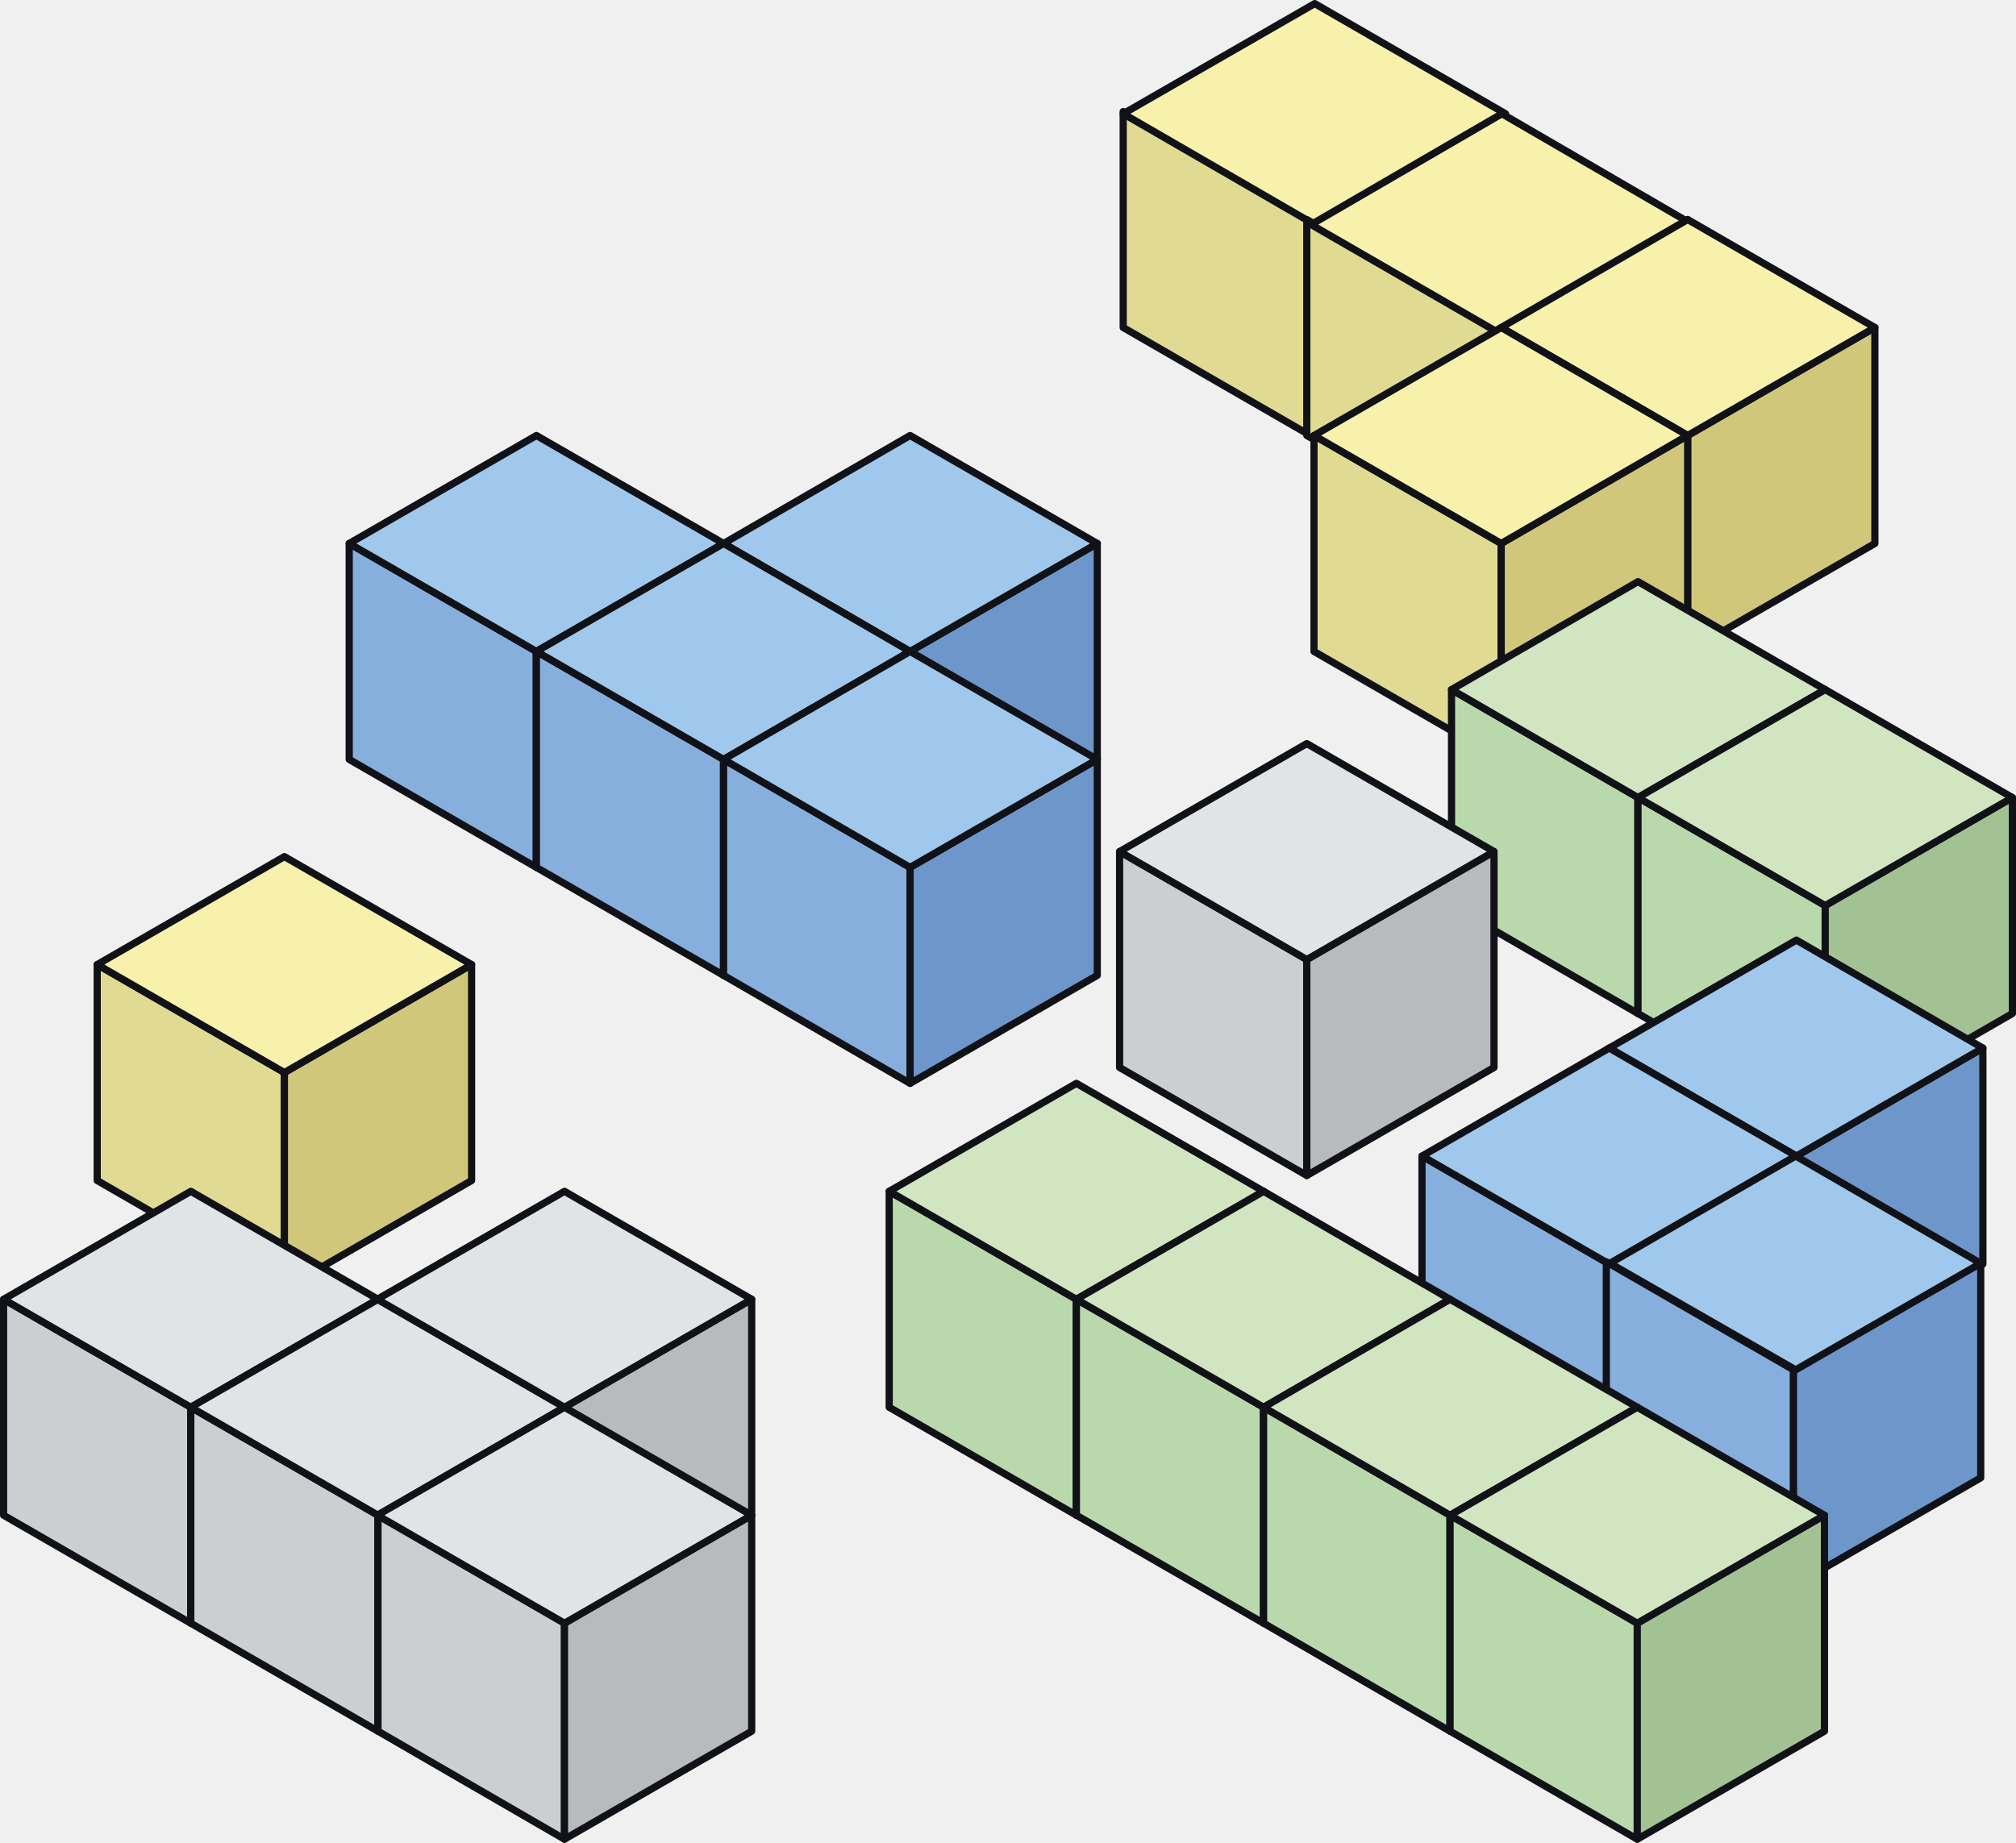
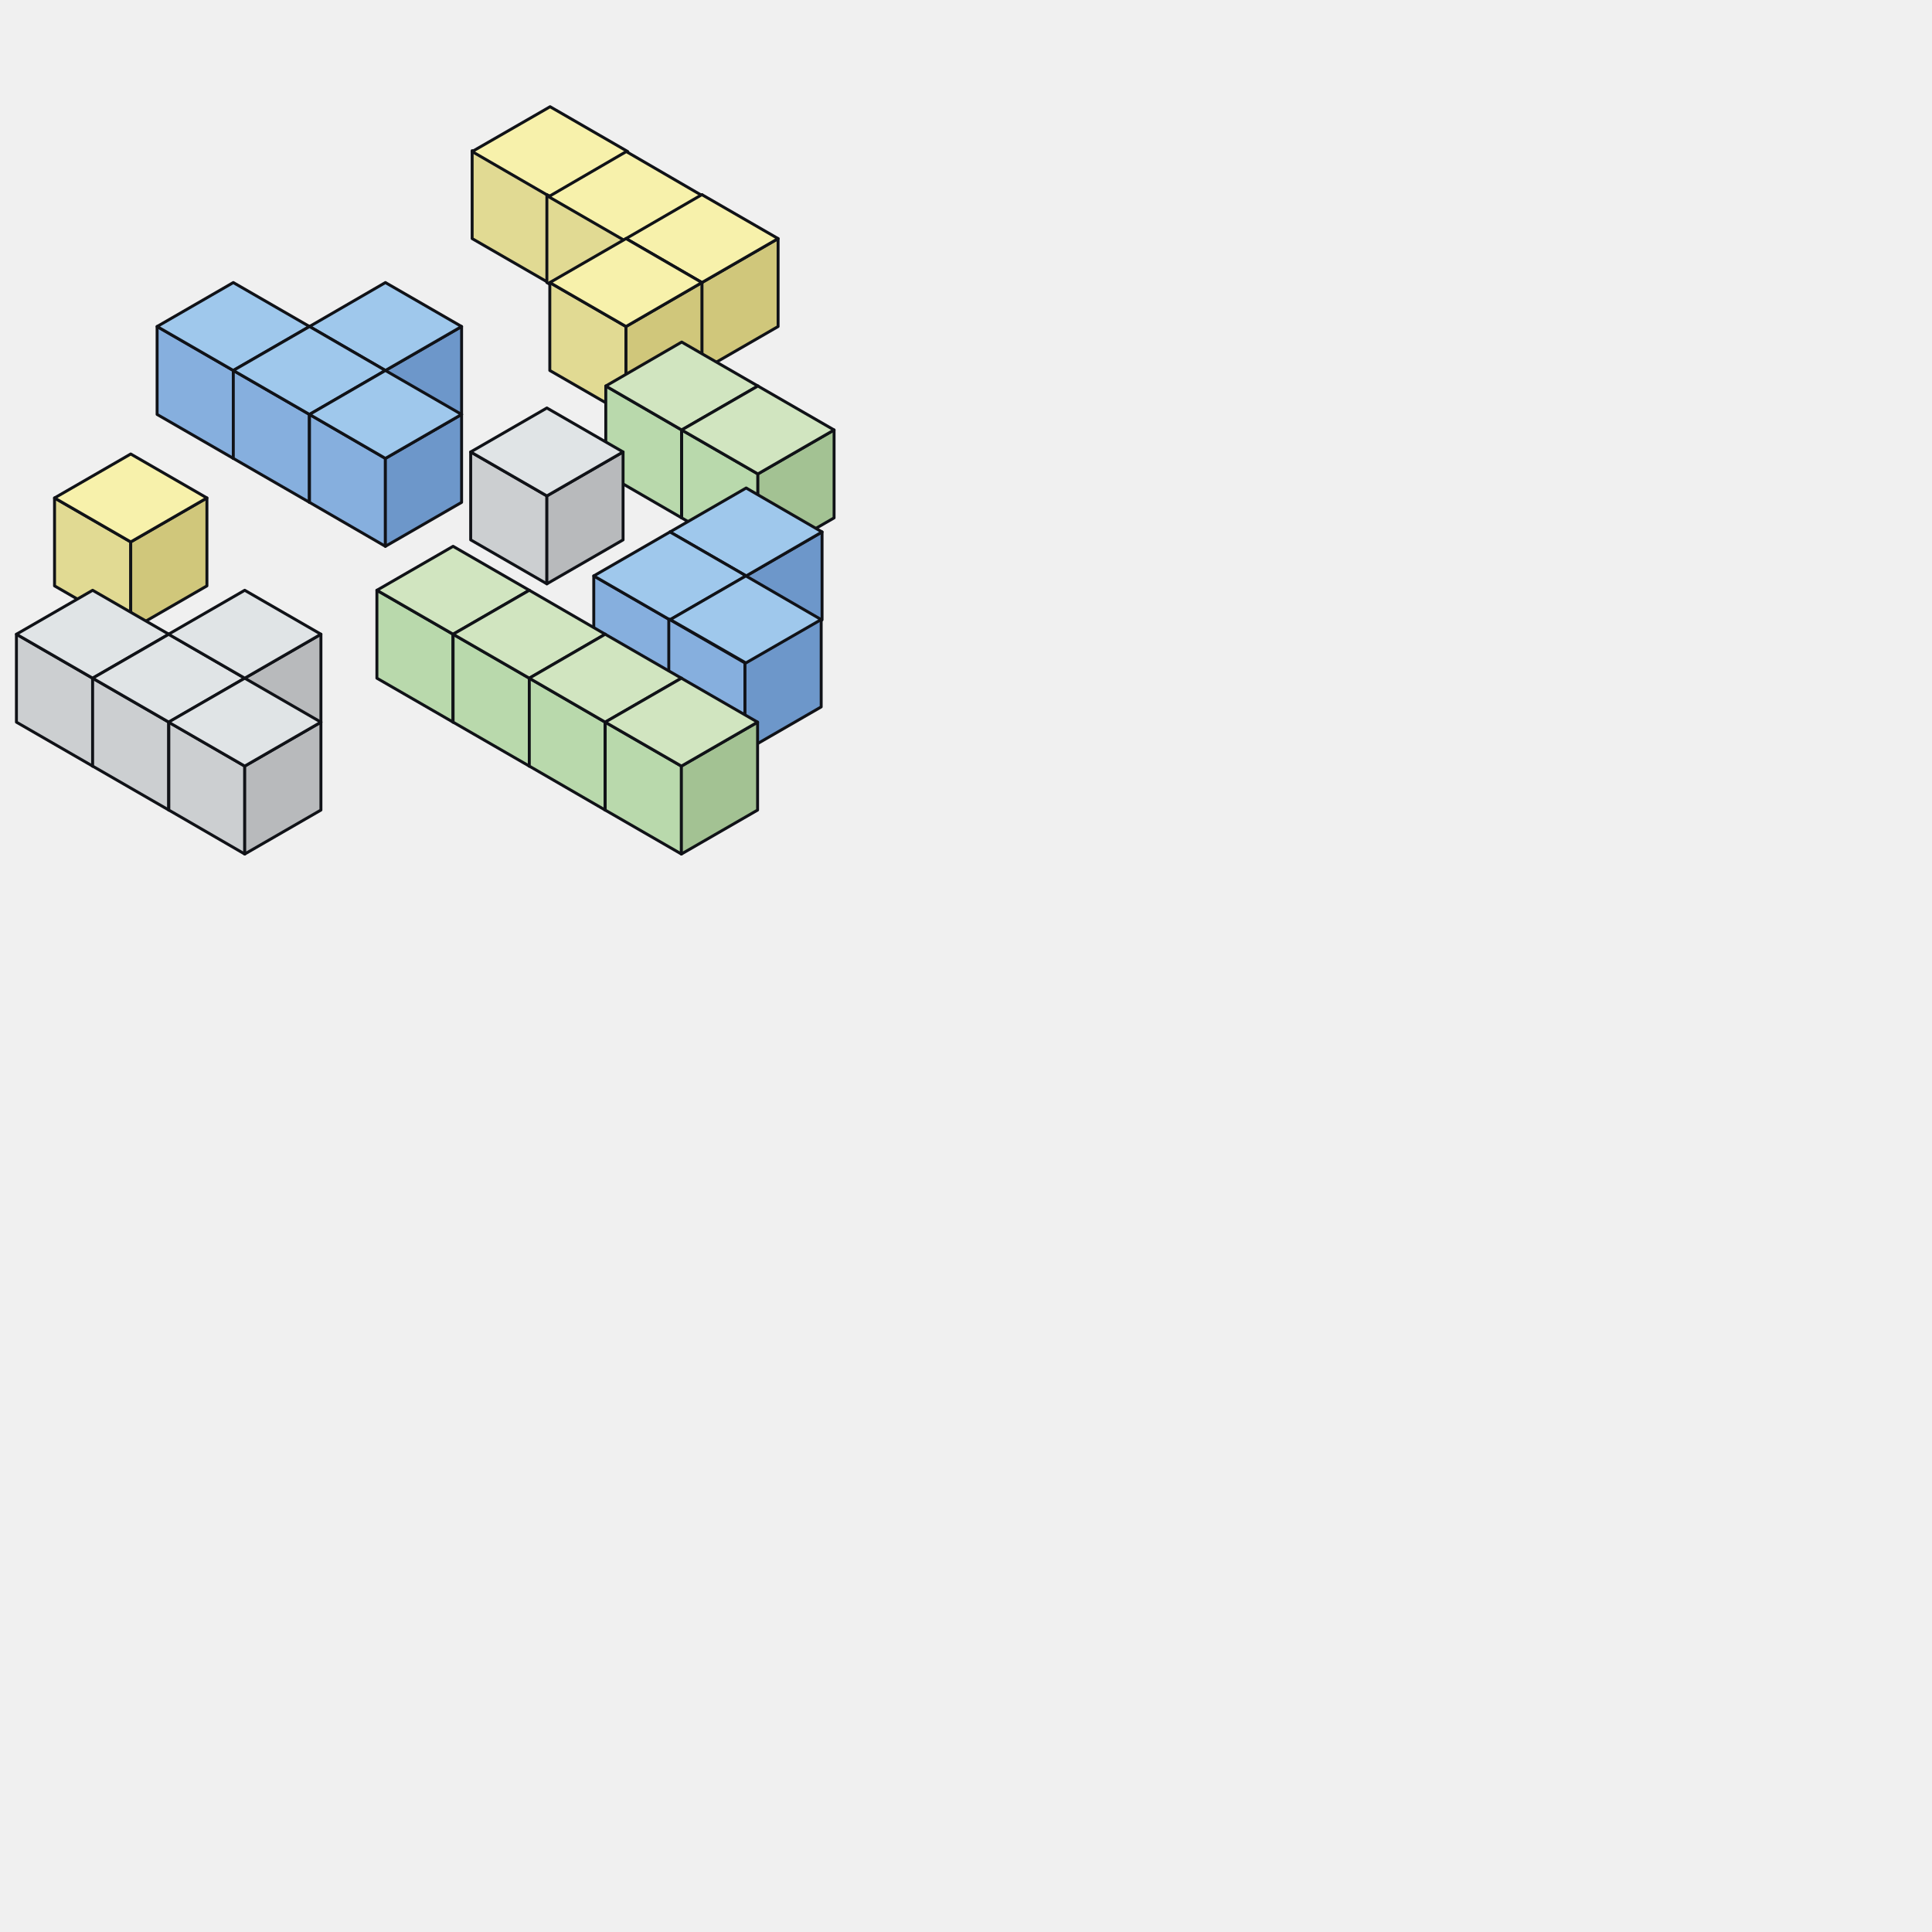
- <svg xmlns="http://www.w3.org/2000/svg" version="1.1" id="Lag_1" x="0px" y="0px" viewBox="0 0 280 256" style="enable-background:new 0 0 280 256;" xml:space="preserve">
-   <style type="text/css">
+ <svg xmlns="http://www.w3.org/2000/svg" version="1.1" id="Lag_1" x="0px" y="0px" viewBox="0 0 280 256" style="enable-background:new 0 0 280 256;" xml:space="preserve" width="110mm" height="110mm">
+   <defs id="defs10369" />
+   <style type="text/css" id="style10227">
	.st0{fill:#E1DA93;stroke:#101217;stroke-linecap:round;stroke-linejoin:round;}
	.st1{fill:#F7F1AB;stroke:#101217;stroke-linecap:round;stroke-linejoin:round;}
	.st2{fill:#D0C77B;stroke:#101217;stroke-linecap:round;stroke-linejoin:round;}
	.st3{fill:#FFFFFF;stroke:#101217;stroke-linecap:round;stroke-linejoin:round;}
	.st4{fill:#6D97CA;stroke:#101217;stroke-linecap:round;stroke-linejoin:round;}
	.st5{fill:#9FC8EC;stroke:#101217;stroke-linecap:round;stroke-linejoin:round;}
	.st6{fill:#86AFDE;stroke:#101217;stroke-linecap:round;stroke-linejoin:round;}
	.st7{fill:#B9D9AC;stroke:#101217;stroke-linecap:round;stroke-linejoin:round;}
	.st8{fill:#FDEAEE;stroke:#101217;stroke-linecap:round;stroke-linejoin:round;}
	.st9{fill:#D1E5C0;stroke:#101217;stroke-linecap:round;stroke-linejoin:round;}
	.st10{fill:#A3C293;stroke:#101217;stroke-linecap:round;stroke-linejoin:round;}
	.st11{fill:#CCCFD1;stroke:#101217;stroke-linecap:round;stroke-linejoin:round;}
	.st12{fill:#B8BABC;stroke:#101217;stroke-linecap:round;stroke-linejoin:round;}
	.st13{fill:#E0E4E6;stroke:#101217;stroke-linecap:round;stroke-linejoin:round;}
	.st14{fill:#F3FAFF;stroke:#101217;stroke-linecap:round;stroke-linejoin:round;}
	.st15{fill:#E7F5FD;stroke:#101217;stroke-linecap:round;stroke-linejoin:round;}
</style>
-   <polygon class="st0" points="182,30.5 182,60.5 156,45.5 156,15.5 " />
-   <polygon class="st1" points="208,45.5 182,60.5 182,30.5 208,15.5 " />
-   <polygon class="st1" points="182.6,31.2 156,15.8 182.6,0.5 209.1,15.8 " />
-   <polygon class="st0" points="207.5,45.5 207.5,75.5 181.5,60.5 181.5,30.5 " />
-   <polygon class="st1" points="234.4,60.5 208.5,75.5 208.5,45.5 234.4,30.5 " />
-   <polygon class="st1" points="208.6,46.5 182.1,31.2 208.6,15.8 235.1,31.2 " />
-   <polygon class="st1" points="234.4,60.5 234.4,90.5 208.5,75.5 208.5,45.5 " />
-   <polygon class="st2" points="260.4,75.5 234.4,90.5 234.4,60.5 260.4,45.5 " />
-   <polygon class="st1" points="234.4,60.5 208.5,45.5 234.4,30.5 260.4,45.5 " />
-   <polygon class="st0" points="208.5,75.5 208.5,105.5 182.5,90.5 182.5,60.5 " />
-   <polygon class="st2" points="234.4,90.5 208.5,105.5 208.5,75.5 234.4,60.5 " />
-   <polygon class="st1" points="208.5,75.5 182.5,60.5 208.5,45.5 234.4,60.5 " />
-   <polygon class="st3" points="126.4,90.5 126.4,120.5 100.5,105.5 100.5,75.5 " />
-   <polygon class="st4" points="152.4,105.5 126.4,120.5 126.4,90.5 152.4,75.5 " />
-   <polygon class="st5" points="126.4,90.5 100.5,75.5 126.4,60.5 152.4,75.5 " />
-   <polygon class="st6" points="74.5,90.5 74.5,120.5 48.5,105.5 48.5,75.5 " />
-   <polygon class="st3" points="100.5,105.5 74.5,120.5 74.5,90.5 100.5,75.5 " />
-   <polygon class="st5" points="74.5,90.5 48.5,75.5 74.5,60.5 100.5,75.5 " />
-   <polygon class="st6" points="100.5,105.5 100.5,135.5 74.5,120.5 74.5,90.5 " />
-   <polygon class="st3" points="126.4,120.5 100.5,135.5 100.5,105.5 126.4,90.5 " />
-   <polygon class="st5" points="100.5,105.5 74.5,90.5 100.5,75.5 126.4,90.5 " />
-   <polygon class="st6" points="126.4,120.5 126.4,150.5 100.5,135.5 100.5,105.5 " />
-   <polygon class="st4" points="152.4,135.5 126.4,150.5 126.4,120.5 152.4,105.5 " />
-   <polygon class="st5" points="126.4,120.5 100.5,105.5 126.4,90.5 152.4,105.5 " />
-   <polygon class="st7" points="227.5,110.8 227.5,140.8 201.6,125.8 201.6,95.8 " />
-   <polygon class="st8" points="253.5,125.8 227.5,140.8 227.5,110.8 253.5,95.8 " />
-   <polygon class="st9" points="227.5,110.8 201.6,95.8 227.5,80.8 253.5,95.8 " />
-   <polygon class="st7" points="253.5,125.8 253.5,155.8 227.5,140.8 227.5,110.8 " />
-   <polygon class="st10" points="279.5,140.8 253.5,155.8 253.5,125.8 279.5,110.8 " />
-   <polygon class="st9" points="253.5,125.8 227.5,110.8 253.5,95.8 279.5,110.8 " />
-   <polygon class="st11" points="181.5,133.3 181.5,163.3 155.5,148.3 155.5,118.3 " />
-   <polygon class="st12" points="207.5,148.3 181.5,163.3 181.5,133.3 207.5,118.3 " />
-   <polygon class="st13" points="181.5,133.3 155.5,118.3 181.5,103.3 207.5,118.3 " />
-   <polygon class="st14" points="249.5,160.6 249.5,190.6 223.5,175.6 223.5,145.6 " />
-   <polygon class="st4" points="275.4,175.6 249.5,190.6 249.5,160.6 275.4,145.6 " />
-   <polygon class="st5" points="249.5,160.6 223.5,145.6 249.5,130.6 275.4,145.6 " />
-   <polygon class="st6" points="223.5,175.6 223.5,205.6 197.5,190.6 197.5,160.6 " />
-   <polygon class="st15" points="249.5,190.6 223.5,205.6 223.5,175.6 249.5,160.6 " />
-   <polygon class="st5" points="223.5,175.6 197.5,160.6 223.5,145.6 249.5,160.6 " />
-   <polygon class="st6" points="249.1,190.3 249.1,220.3 223.1,205.3 223.1,175.3 " />
-   <polygon class="st4" points="275.1,205.3 249.1,220.3 249.1,190.3 275.1,175.3 " />
-   <polygon class="st5" points="249.4,190.3 223.6,175.5 249.4,160.6 275.1,175.5 " />
-   <polygon class="st0" points="39.5,149 39.5,179 13.5,164 13.5,134 " />
-   <polygon class="st2" points="65.5,164 39.5,179 39.5,149 65.5,134 " />
-   <polygon class="st1" points="39.5,149 13.5,134 39.5,119 65.5,134 " />
-   <polygon class="st3" points="78.4,195.5 78.4,225.5 52.5,210.5 52.5,180.5 " />
-   <polygon class="st12" points="104.4,210.5 78.4,225.5 78.4,195.5 104.4,180.5 " />
-   <polygon class="st11" points="26.5,195.5 26.5,225.5 0.5,210.5 0.5,180.5 " />
-   <polygon class="st3" points="52.5,210.5 26.5,225.5 26.5,195.5 52.5,180.5 " />
-   <polygon class="st13" points="26.5,195.5 0.5,180.5 26.5,165.5 52.5,180.5 " />
-   <polygon class="st11" points="52.5,210.5 52.5,240.5 26.5,225.5 26.5,195.5 " />
-   <polygon class="st3" points="78.4,225.5 52.5,240.5 52.5,210.5 78.4,195.5 " />
-   <polygon class="st13" points="52.5,210.5 26.5,195.5 52.5,180.5 78.4,195.5 " />
-   <polygon class="st11" points="78.4,225.5 78.4,255.5 52.5,240.5 52.5,210.5 " />
-   <polygon class="st12" points="104.4,240.5 78.4,255.5 78.4,225.5 104.4,210.5 " />
-   <polygon class="st7" points="149.5,180.5 149.5,210.5 123.5,195.5 123.5,165.5 " />
-   <polygon class="st8" points="175.5,195.5 149.5,210.5 149.5,180.5 175.5,165.5 " />
-   <polygon class="st9" points="149.5,180.5 123.5,165.5 149.5,150.5 175.5,165.5 " />
-   <polygon class="st7" points="175.5,195.5 175.5,225.5 149.5,210.5 149.5,180.5 " />
-   <polygon class="st8" points="201.4,210.5 175.5,225.5 175.5,195.5 201.4,180.5 " />
-   <polygon class="st9" points="175.5,195.5 149.5,180.5 175.5,165.5 201.4,180.5 " />
-   <polygon class="st7" points="201.4,210.5 201.4,240.5 175.5,225.5 175.5,195.5 " />
-   <polygon class="st8" points="227.4,225.5 201.4,240.5 201.4,210.5 227.4,195.5 " />
-   <polygon class="st9" points="201.4,210.5 175.5,195.5 201.4,180.5 227.4,195.5 " />
-   <polygon class="st7" points="227.4,225.5 227.4,255.5 201.4,240.5 201.4,210.5 " />
-   <polygon class="st10" points="253.4,240.5 227.4,255.5 227.4,225.5 253.4,210.5 " />
-   <polygon class="st9" points="227.4,225.5 201.4,210.5 227.4,195.5 253.4,210.5 " />
-   <polygon class="st13" points="78.4,225.5 52.4,210.5 78.4,195.5 104.4,210.5 " />
-   <polygon class="st13" points="78.4,195.5 52.4,180.5 78.4,165.5 104.4,180.5 " />
+   <polygon class="st0" points="156,45.5 156,15.5 182,30.5 182,60.5 " id="polygon10229" transform="matrix(0.4247267,0,0,0.4247267,2.169491,3.254237)" style="fill:#e1da93;stroke:#101217;stroke-linecap:round;stroke-linejoin:round" />
+   <polygon class="st1" points="182,30.5 208,15.5 208,45.5 182,60.5 " id="polygon10231" transform="matrix(0.4247267,0,0,0.4247267,2.169491,3.254237)" style="fill:#f7f1ab;stroke:#101217;stroke-linecap:round;stroke-linejoin:round" />
+   <polygon class="st1" points="182.6,0.5 209.1,15.8 182.6,31.2 156,15.8 " id="polygon10233" transform="matrix(0.4247267,0,0,0.4247267,2.169491,3.254237)" style="fill:#f7f1ab;stroke:#101217;stroke-linecap:round;stroke-linejoin:round" />
+   <polygon class="st0" points="181.5,60.5 181.5,30.5 207.5,45.5 207.5,75.5 " id="polygon10235" transform="matrix(0.4247267,0,0,0.4247267,2.169491,3.254237)" style="fill:#e1da93;stroke:#101217;stroke-linecap:round;stroke-linejoin:round" />
+   <polygon class="st1" points="208.5,45.5 234.4,30.5 234.4,60.5 208.5,75.5 " id="polygon10237" transform="matrix(0.4247267,0,0,0.4247267,2.169491,3.254237)" style="fill:#f7f1ab;stroke:#101217;stroke-linecap:round;stroke-linejoin:round" />
+   <polygon class="st1" points="208.6,15.8 235.1,31.2 208.6,46.5 182.1,31.2 " id="polygon10239" transform="matrix(0.4247267,0,0,0.4247267,2.169491,3.254237)" style="fill:#f7f1ab;stroke:#101217;stroke-linecap:round;stroke-linejoin:round" />
+   <polygon class="st1" points="208.5,75.5 208.5,45.5 234.4,60.5 234.4,90.5 " id="polygon10241" transform="matrix(0.4247267,0,0,0.4247267,2.169491,3.254237)" style="fill:#f7f1ab;stroke:#101217;stroke-linecap:round;stroke-linejoin:round" />
+   <polygon class="st2" points="234.4,60.5 260.4,45.5 260.4,75.5 234.4,90.5 " id="polygon10243" transform="matrix(0.4247267,0,0,0.4247267,2.169491,3.254237)" style="fill:#d0c77b;stroke:#101217;stroke-linecap:round;stroke-linejoin:round" />
+   <polygon class="st1" points="234.4,30.5 260.4,45.5 234.4,60.5 208.5,45.5 " id="polygon10245" transform="matrix(0.4247267,0,0,0.4247267,2.169491,3.254237)" style="fill:#f7f1ab;stroke:#101217;stroke-linecap:round;stroke-linejoin:round" />
+   <polygon class="st0" points="182.5,90.5 182.5,60.5 208.5,75.5 208.5,105.5 " id="polygon10247" transform="matrix(0.4247267,0,0,0.4247267,2.169491,3.254237)" style="fill:#e1da93;stroke:#101217;stroke-linecap:round;stroke-linejoin:round" />
+   <polygon class="st2" points="208.5,75.5 234.4,60.5 234.4,90.5 208.5,105.5 " id="polygon10249" transform="matrix(0.4247267,0,0,0.4247267,2.169491,3.254237)" style="fill:#d0c77b;stroke:#101217;stroke-linecap:round;stroke-linejoin:round" />
+   <polygon class="st1" points="208.5,45.5 234.4,60.5 208.5,75.5 182.5,60.5 " id="polygon10251" transform="matrix(0.4247267,0,0,0.4247267,2.169491,3.254237)" style="fill:#f7f1ab;stroke:#101217;stroke-linecap:round;stroke-linejoin:round" />
+   <polygon class="st3" points="100.5,105.5 100.5,75.5 126.4,90.5 126.4,120.5 " id="polygon10253" transform="matrix(0.4247267,0,0,0.4247267,2.169491,3.254237)" style="fill:#ffffff;stroke:#101217;stroke-linecap:round;stroke-linejoin:round" />
+   <polygon class="st4" points="126.4,90.5 152.4,75.5 152.4,105.5 126.4,120.5 " id="polygon10255" transform="matrix(0.4247267,0,0,0.4247267,2.169491,3.254237)" style="fill:#6d97ca;stroke:#101217;stroke-linecap:round;stroke-linejoin:round" />
+   <polygon class="st5" points="126.4,60.5 152.4,75.5 126.4,90.5 100.5,75.5 " id="polygon10257" transform="matrix(0.4247267,0,0,0.4247267,2.169491,3.254237)" style="fill:#9fc8ec;stroke:#101217;stroke-linecap:round;stroke-linejoin:round" />
+   <polygon class="st6" points="48.5,105.5 48.5,75.5 74.5,90.5 74.5,120.5 " id="polygon10259" transform="matrix(0.4247267,0,0,0.4247267,2.169491,3.254237)" style="fill:#86afde;stroke:#101217;stroke-linecap:round;stroke-linejoin:round" />
+   <polygon class="st3" points="74.5,90.5 100.5,75.5 100.5,105.5 74.5,120.5 " id="polygon10261" transform="matrix(0.4247267,0,0,0.4247267,2.169491,3.254237)" style="fill:#ffffff;stroke:#101217;stroke-linecap:round;stroke-linejoin:round" />
+   <polygon class="st5" points="74.5,60.5 100.5,75.5 74.5,90.5 48.5,75.5 " id="polygon10263" transform="matrix(0.4247267,0,0,0.4247267,2.169491,3.254237)" style="fill:#9fc8ec;stroke:#101217;stroke-linecap:round;stroke-linejoin:round" />
+   <polygon class="st6" points="74.5,120.5 74.5,90.5 100.5,105.5 100.5,135.5 " id="polygon10265" transform="matrix(0.4247267,0,0,0.4247267,2.169491,3.254237)" style="fill:#86afde;stroke:#101217;stroke-linecap:round;stroke-linejoin:round" />
+   <polygon class="st3" points="100.5,105.5 126.4,90.5 126.4,120.5 100.5,135.5 " id="polygon10267" transform="matrix(0.4247267,0,0,0.4247267,2.169491,3.254237)" style="fill:#ffffff;stroke:#101217;stroke-linecap:round;stroke-linejoin:round" />
+   <polygon class="st5" points="100.5,75.5 126.4,90.5 100.5,105.5 74.5,90.5 " id="polygon10269" transform="matrix(0.4247267,0,0,0.4247267,2.169491,3.254237)" style="fill:#9fc8ec;stroke:#101217;stroke-linecap:round;stroke-linejoin:round" />
+   <polygon class="st6" points="100.5,135.5 100.5,105.5 126.4,120.5 126.4,150.5 " id="polygon10271" transform="matrix(0.4247267,0,0,0.4247267,2.169491,3.254237)" style="fill:#86afde;stroke:#101217;stroke-linecap:round;stroke-linejoin:round" />
+   <polygon class="st4" points="126.4,120.5 152.4,105.5 152.4,135.5 126.4,150.5 " id="polygon10273" transform="matrix(0.4247267,0,0,0.4247267,2.169491,3.254237)" style="fill:#6d97ca;stroke:#101217;stroke-linecap:round;stroke-linejoin:round" />
+   <polygon class="st5" points="126.4,90.5 152.4,105.5 126.4,120.5 100.5,105.5 " id="polygon10275" transform="matrix(0.4247267,0,0,0.4247267,2.169491,3.254237)" style="fill:#9fc8ec;stroke:#101217;stroke-linecap:round;stroke-linejoin:round" />
+   <polygon class="st7" points="201.6,125.8 201.6,95.8 227.5,110.8 227.5,140.8 " id="polygon10277" transform="matrix(0.4247267,0,0,0.4247267,2.169491,3.254237)" style="fill:#b9d9ac;stroke:#101217;stroke-linecap:round;stroke-linejoin:round" />
+   <polygon class="st8" points="227.5,110.8 253.5,95.8 253.5,125.8 227.5,140.8 " id="polygon10279" transform="matrix(0.4247267,0,0,0.4247267,2.169491,3.254237)" style="fill:#fdeaee;stroke:#101217;stroke-linecap:round;stroke-linejoin:round" />
+   <polygon class="st9" points="227.5,80.8 253.5,95.8 227.5,110.8 201.6,95.8 " id="polygon10281" transform="matrix(0.4247267,0,0,0.4247267,2.169491,3.254237)" style="fill:#d1e5c0;stroke:#101217;stroke-linecap:round;stroke-linejoin:round" />
+   <polygon class="st7" points="227.5,140.8 227.5,110.8 253.5,125.8 253.5,155.8 " id="polygon10283" transform="matrix(0.4247267,0,0,0.4247267,2.169491,3.254237)" style="fill:#b9d9ac;stroke:#101217;stroke-linecap:round;stroke-linejoin:round" />
+   <polygon class="st10" points="253.5,125.8 279.5,110.8 279.5,140.8 253.5,155.8 " id="polygon10285" transform="matrix(0.4247267,0,0,0.4247267,2.169491,3.254237)" style="fill:#a3c293;stroke:#101217;stroke-linecap:round;stroke-linejoin:round" />
+   <polygon class="st9" points="253.5,95.8 279.5,110.8 253.5,125.8 227.5,110.8 " id="polygon10287" transform="matrix(0.4247267,0,0,0.4247267,2.169491,3.254237)" style="fill:#d1e5c0;stroke:#101217;stroke-linecap:round;stroke-linejoin:round" />
+   <polygon class="st11" points="155.5,148.3 155.5,118.3 181.5,133.3 181.5,163.3 " id="polygon10289" transform="matrix(0.4247267,0,0,0.4247267,2.169491,3.254237)" style="fill:#cccfd1;stroke:#101217;stroke-linecap:round;stroke-linejoin:round" />
+   <polygon class="st12" points="181.5,133.3 207.5,118.3 207.5,148.3 181.5,163.3 " id="polygon10291" transform="matrix(0.4247267,0,0,0.4247267,2.169491,3.254237)" style="fill:#b8babc;stroke:#101217;stroke-linecap:round;stroke-linejoin:round" />
+   <polygon class="st13" points="181.5,103.3 207.5,118.3 181.5,133.3 155.5,118.3 " id="polygon10293" transform="matrix(0.4247267,0,0,0.4247267,2.169491,3.254237)" style="fill:#e0e4e6;stroke:#101217;stroke-linecap:round;stroke-linejoin:round" />
+   <polygon class="st14" points="223.5,175.6 223.5,145.6 249.5,160.6 249.5,190.6 " id="polygon10295" transform="matrix(0.4247267,0,0,0.4247267,2.169491,3.254237)" style="fill:#f3faff;stroke:#101217;stroke-linecap:round;stroke-linejoin:round" />
+   <polygon class="st4" points="249.5,160.6 275.4,145.6 275.4,175.6 249.5,190.6 " id="polygon10297" transform="matrix(0.4247267,0,0,0.4247267,2.169491,3.254237)" style="fill:#6d97ca;stroke:#101217;stroke-linecap:round;stroke-linejoin:round" />
+   <polygon class="st5" points="249.5,130.6 275.4,145.6 249.5,160.6 223.5,145.6 " id="polygon10299" transform="matrix(0.4247267,0,0,0.4247267,2.169491,3.254237)" style="fill:#9fc8ec;stroke:#101217;stroke-linecap:round;stroke-linejoin:round" />
+   <polygon class="st6" points="197.5,190.6 197.5,160.6 223.5,175.6 223.5,205.6 " id="polygon10301" transform="matrix(0.4247267,0,0,0.4247267,2.169491,3.254237)" style="fill:#86afde;stroke:#101217;stroke-linecap:round;stroke-linejoin:round" />
+   <polygon class="st15" points="223.5,175.6 249.5,160.6 249.5,190.6 223.5,205.6 " id="polygon10303" transform="matrix(0.4247267,0,0,0.4247267,2.169491,3.254237)" style="fill:#e7f5fd;stroke:#101217;stroke-linecap:round;stroke-linejoin:round" />
+   <polygon class="st5" points="223.5,145.6 249.5,160.6 223.5,175.6 197.5,160.6 " id="polygon10305" transform="matrix(0.4247267,0,0,0.4247267,2.169491,3.254237)" style="fill:#9fc8ec;stroke:#101217;stroke-linecap:round;stroke-linejoin:round" />
+   <polygon class="st6" points="223.1,205.3 223.1,175.3 249.1,190.3 249.1,220.3 " id="polygon10307" transform="matrix(0.4247267,0,0,0.4247267,2.169491,3.254237)" style="fill:#86afde;stroke:#101217;stroke-linecap:round;stroke-linejoin:round" />
+   <polygon class="st4" points="249.1,190.3 275.1,175.3 275.1,205.3 249.1,220.3 " id="polygon10309" transform="matrix(0.4247267,0,0,0.4247267,2.169491,3.254237)" style="fill:#6d97ca;stroke:#101217;stroke-linecap:round;stroke-linejoin:round" />
+   <polygon class="st5" points="249.4,160.6 275.1,175.5 249.4,190.3 223.6,175.5 " id="polygon10311" transform="matrix(0.4247267,0,0,0.4247267,2.169491,3.254237)" style="fill:#9fc8ec;stroke:#101217;stroke-linecap:round;stroke-linejoin:round" />
+   <polygon class="st0" points="13.5,164 13.5,134 39.5,149 39.5,179 " id="polygon10313" transform="matrix(0.4247267,0,0,0.4247267,2.169491,3.254237)" style="fill:#e1da93;stroke:#101217;stroke-linecap:round;stroke-linejoin:round" />
+   <polygon class="st2" points="39.5,149 65.5,134 65.5,164 39.5,179 " id="polygon10315" transform="matrix(0.4247267,0,0,0.4247267,2.169491,3.254237)" style="fill:#d0c77b;stroke:#101217;stroke-linecap:round;stroke-linejoin:round" />
+   <polygon class="st1" points="39.5,119 65.5,134 39.5,149 13.5,134 " id="polygon10317" transform="matrix(0.4247267,0,0,0.4247267,2.169491,3.254237)" style="fill:#f7f1ab;stroke:#101217;stroke-linecap:round;stroke-linejoin:round" />
+   <polygon class="st3" points="52.5,210.5 52.5,180.5 78.4,195.5 78.4,225.5 " id="polygon10319" transform="matrix(0.4247267,0,0,0.4247267,2.169491,3.254237)" style="fill:#ffffff;stroke:#101217;stroke-linecap:round;stroke-linejoin:round" />
+   <polygon class="st12" points="78.4,195.5 104.4,180.5 104.4,210.5 78.4,225.5 " id="polygon10321" transform="matrix(0.4247267,0,0,0.4247267,2.169491,3.254237)" style="fill:#b8babc;stroke:#101217;stroke-linecap:round;stroke-linejoin:round" />
+   <polygon class="st11" points="0.5,210.5 0.5,180.5 26.5,195.5 26.5,225.5 " id="polygon10323" transform="matrix(0.4247267,0,0,0.4247267,2.169491,3.254237)" style="fill:#cccfd1;stroke:#101217;stroke-linecap:round;stroke-linejoin:round" />
+   <polygon class="st3" points="26.5,195.5 52.5,180.5 52.5,210.5 26.5,225.5 " id="polygon10325" transform="matrix(0.4247267,0,0,0.4247267,2.169491,3.254237)" style="fill:#ffffff;stroke:#101217;stroke-linecap:round;stroke-linejoin:round" />
+   <polygon class="st13" points="26.5,165.5 52.5,180.5 26.5,195.5 0.5,180.5 " id="polygon10327" transform="matrix(0.4247267,0,0,0.4247267,2.169491,3.254237)" style="fill:#e0e4e6;stroke:#101217;stroke-linecap:round;stroke-linejoin:round" />
+   <polygon class="st11" points="26.5,225.5 26.5,195.5 52.5,210.5 52.5,240.5 " id="polygon10329" transform="matrix(0.4247267,0,0,0.4247267,2.169491,3.254237)" style="fill:#cccfd1;stroke:#101217;stroke-linecap:round;stroke-linejoin:round" />
+   <polygon class="st3" points="52.5,210.5 78.4,195.5 78.4,225.5 52.5,240.5 " id="polygon10331" transform="matrix(0.4247267,0,0,0.4247267,2.169491,3.254237)" style="fill:#ffffff;stroke:#101217;stroke-linecap:round;stroke-linejoin:round" />
+   <polygon class="st13" points="52.5,180.5 78.4,195.5 52.5,210.5 26.5,195.5 " id="polygon10333" transform="matrix(0.4247267,0,0,0.4247267,2.169491,3.254237)" style="fill:#e0e4e6;stroke:#101217;stroke-linecap:round;stroke-linejoin:round" />
+   <polygon class="st11" points="52.5,240.5 52.5,210.5 78.4,225.5 78.4,255.5 " id="polygon10335" transform="matrix(0.4247267,0,0,0.4247267,2.169491,3.254237)" style="fill:#cccfd1;stroke:#101217;stroke-linecap:round;stroke-linejoin:round" />
+   <polygon class="st12" points="78.4,225.5 104.4,210.5 104.4,240.5 78.4,255.5 " id="polygon10337" transform="matrix(0.4247267,0,0,0.4247267,2.169491,3.254237)" style="fill:#b8babc;stroke:#101217;stroke-linecap:round;stroke-linejoin:round" />
+   <polygon class="st7" points="123.5,195.5 123.5,165.5 149.5,180.5 149.5,210.5 " id="polygon10339" transform="matrix(0.4247267,0,0,0.4247267,2.169491,3.254237)" style="fill:#b9d9ac;stroke:#101217;stroke-linecap:round;stroke-linejoin:round" />
+   <polygon class="st8" points="149.5,180.5 175.5,165.5 175.5,195.5 149.5,210.5 " id="polygon10341" transform="matrix(0.4247267,0,0,0.4247267,2.169491,3.254237)" style="fill:#fdeaee;stroke:#101217;stroke-linecap:round;stroke-linejoin:round" />
+   <polygon class="st9" points="149.5,150.5 175.5,165.5 149.5,180.5 123.5,165.5 " id="polygon10343" transform="matrix(0.4247267,0,0,0.4247267,2.169491,3.254237)" style="fill:#d1e5c0;stroke:#101217;stroke-linecap:round;stroke-linejoin:round" />
+   <polygon class="st7" points="149.5,210.5 149.5,180.5 175.5,195.5 175.5,225.5 " id="polygon10345" transform="matrix(0.4247267,0,0,0.4247267,2.169491,3.254237)" style="fill:#b9d9ac;stroke:#101217;stroke-linecap:round;stroke-linejoin:round" />
+   <polygon class="st8" points="175.5,195.5 201.4,180.5 201.4,210.5 175.5,225.5 " id="polygon10347" transform="matrix(0.4247267,0,0,0.4247267,2.169491,3.254237)" style="fill:#fdeaee;stroke:#101217;stroke-linecap:round;stroke-linejoin:round" />
+   <polygon class="st9" points="175.5,165.5 201.4,180.5 175.5,195.5 149.5,180.5 " id="polygon10349" transform="matrix(0.4247267,0,0,0.4247267,2.169491,3.254237)" style="fill:#d1e5c0;stroke:#101217;stroke-linecap:round;stroke-linejoin:round" />
+   <polygon class="st7" points="175.5,225.5 175.5,195.5 201.4,210.5 201.4,240.5 " id="polygon10351" transform="matrix(0.4247267,0,0,0.4247267,2.169491,3.254237)" style="fill:#b9d9ac;stroke:#101217;stroke-linecap:round;stroke-linejoin:round" />
+   <polygon class="st8" points="201.4,210.5 227.4,195.5 227.4,225.5 201.4,240.5 " id="polygon10353" transform="matrix(0.4247267,0,0,0.4247267,2.169491,3.254237)" style="fill:#fdeaee;stroke:#101217;stroke-linecap:round;stroke-linejoin:round" />
+   <polygon class="st9" points="201.4,180.5 227.4,195.5 201.4,210.5 175.5,195.5 " id="polygon10355" transform="matrix(0.4247267,0,0,0.4247267,2.169491,3.254237)" style="fill:#d1e5c0;stroke:#101217;stroke-linecap:round;stroke-linejoin:round" />
+   <polygon class="st7" points="201.4,240.5 201.4,210.5 227.4,225.5 227.4,255.5 " id="polygon10357" transform="matrix(0.4247267,0,0,0.4247267,2.169491,3.254237)" style="fill:#b9d9ac;stroke:#101217;stroke-linecap:round;stroke-linejoin:round" />
+   <polygon class="st10" points="227.4,225.5 253.4,210.5 253.4,240.5 227.4,255.5 " id="polygon10359" transform="matrix(0.4247267,0,0,0.4247267,2.169491,3.254237)" style="fill:#a3c293;stroke:#101217;stroke-linecap:round;stroke-linejoin:round" />
+   <polygon class="st9" points="227.4,195.5 253.4,210.5 227.4,225.5 201.4,210.5 " id="polygon10361" transform="matrix(0.4247267,0,0,0.4247267,2.169491,3.254237)" style="fill:#d1e5c0;stroke:#101217;stroke-linecap:round;stroke-linejoin:round" />
+   <polygon class="st13" points="78.4,195.5 104.4,210.5 78.4,225.5 52.4,210.5 " id="polygon10363" transform="matrix(0.4247267,0,0,0.4247267,2.169491,3.254237)" style="fill:#e0e4e6;stroke:#101217;stroke-linecap:round;stroke-linejoin:round" />
+   <polygon class="st13" points="78.4,165.5 104.4,180.5 78.4,195.5 52.4,180.5 " id="polygon10365" transform="matrix(0.4247267,0,0,0.4247267,2.169491,3.254237)" style="fill:#e0e4e6;stroke:#101217;stroke-linecap:round;stroke-linejoin:round" />
</svg>
